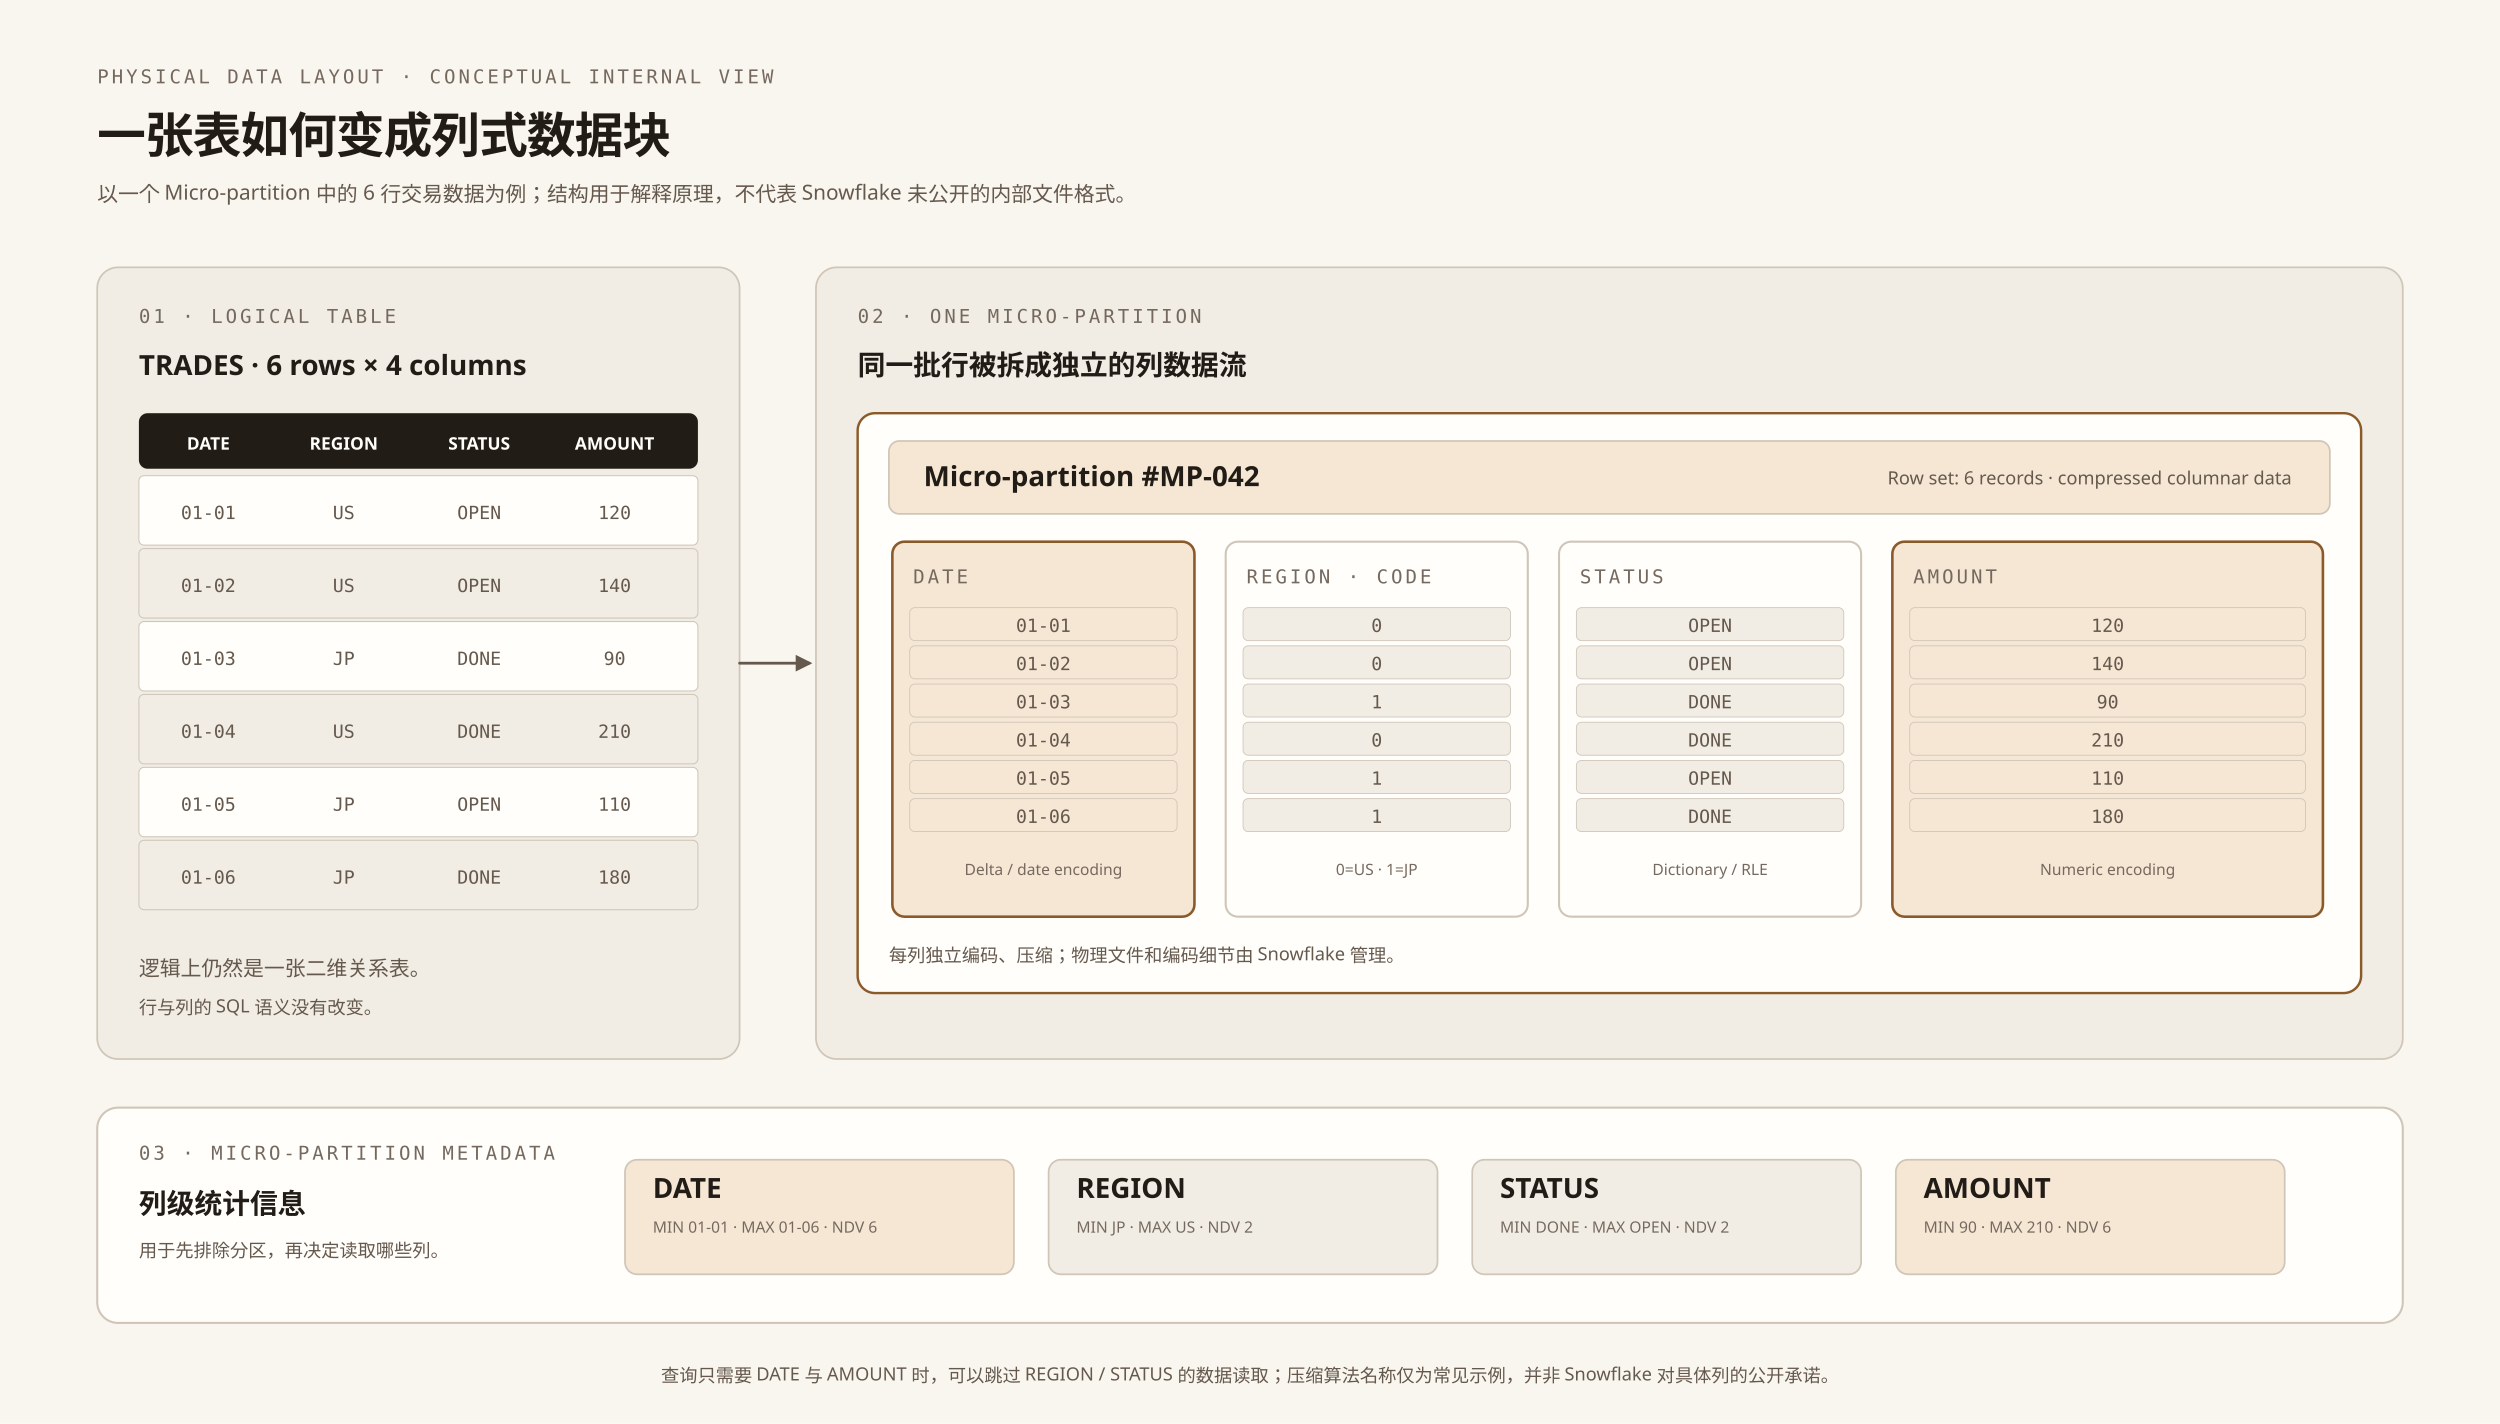
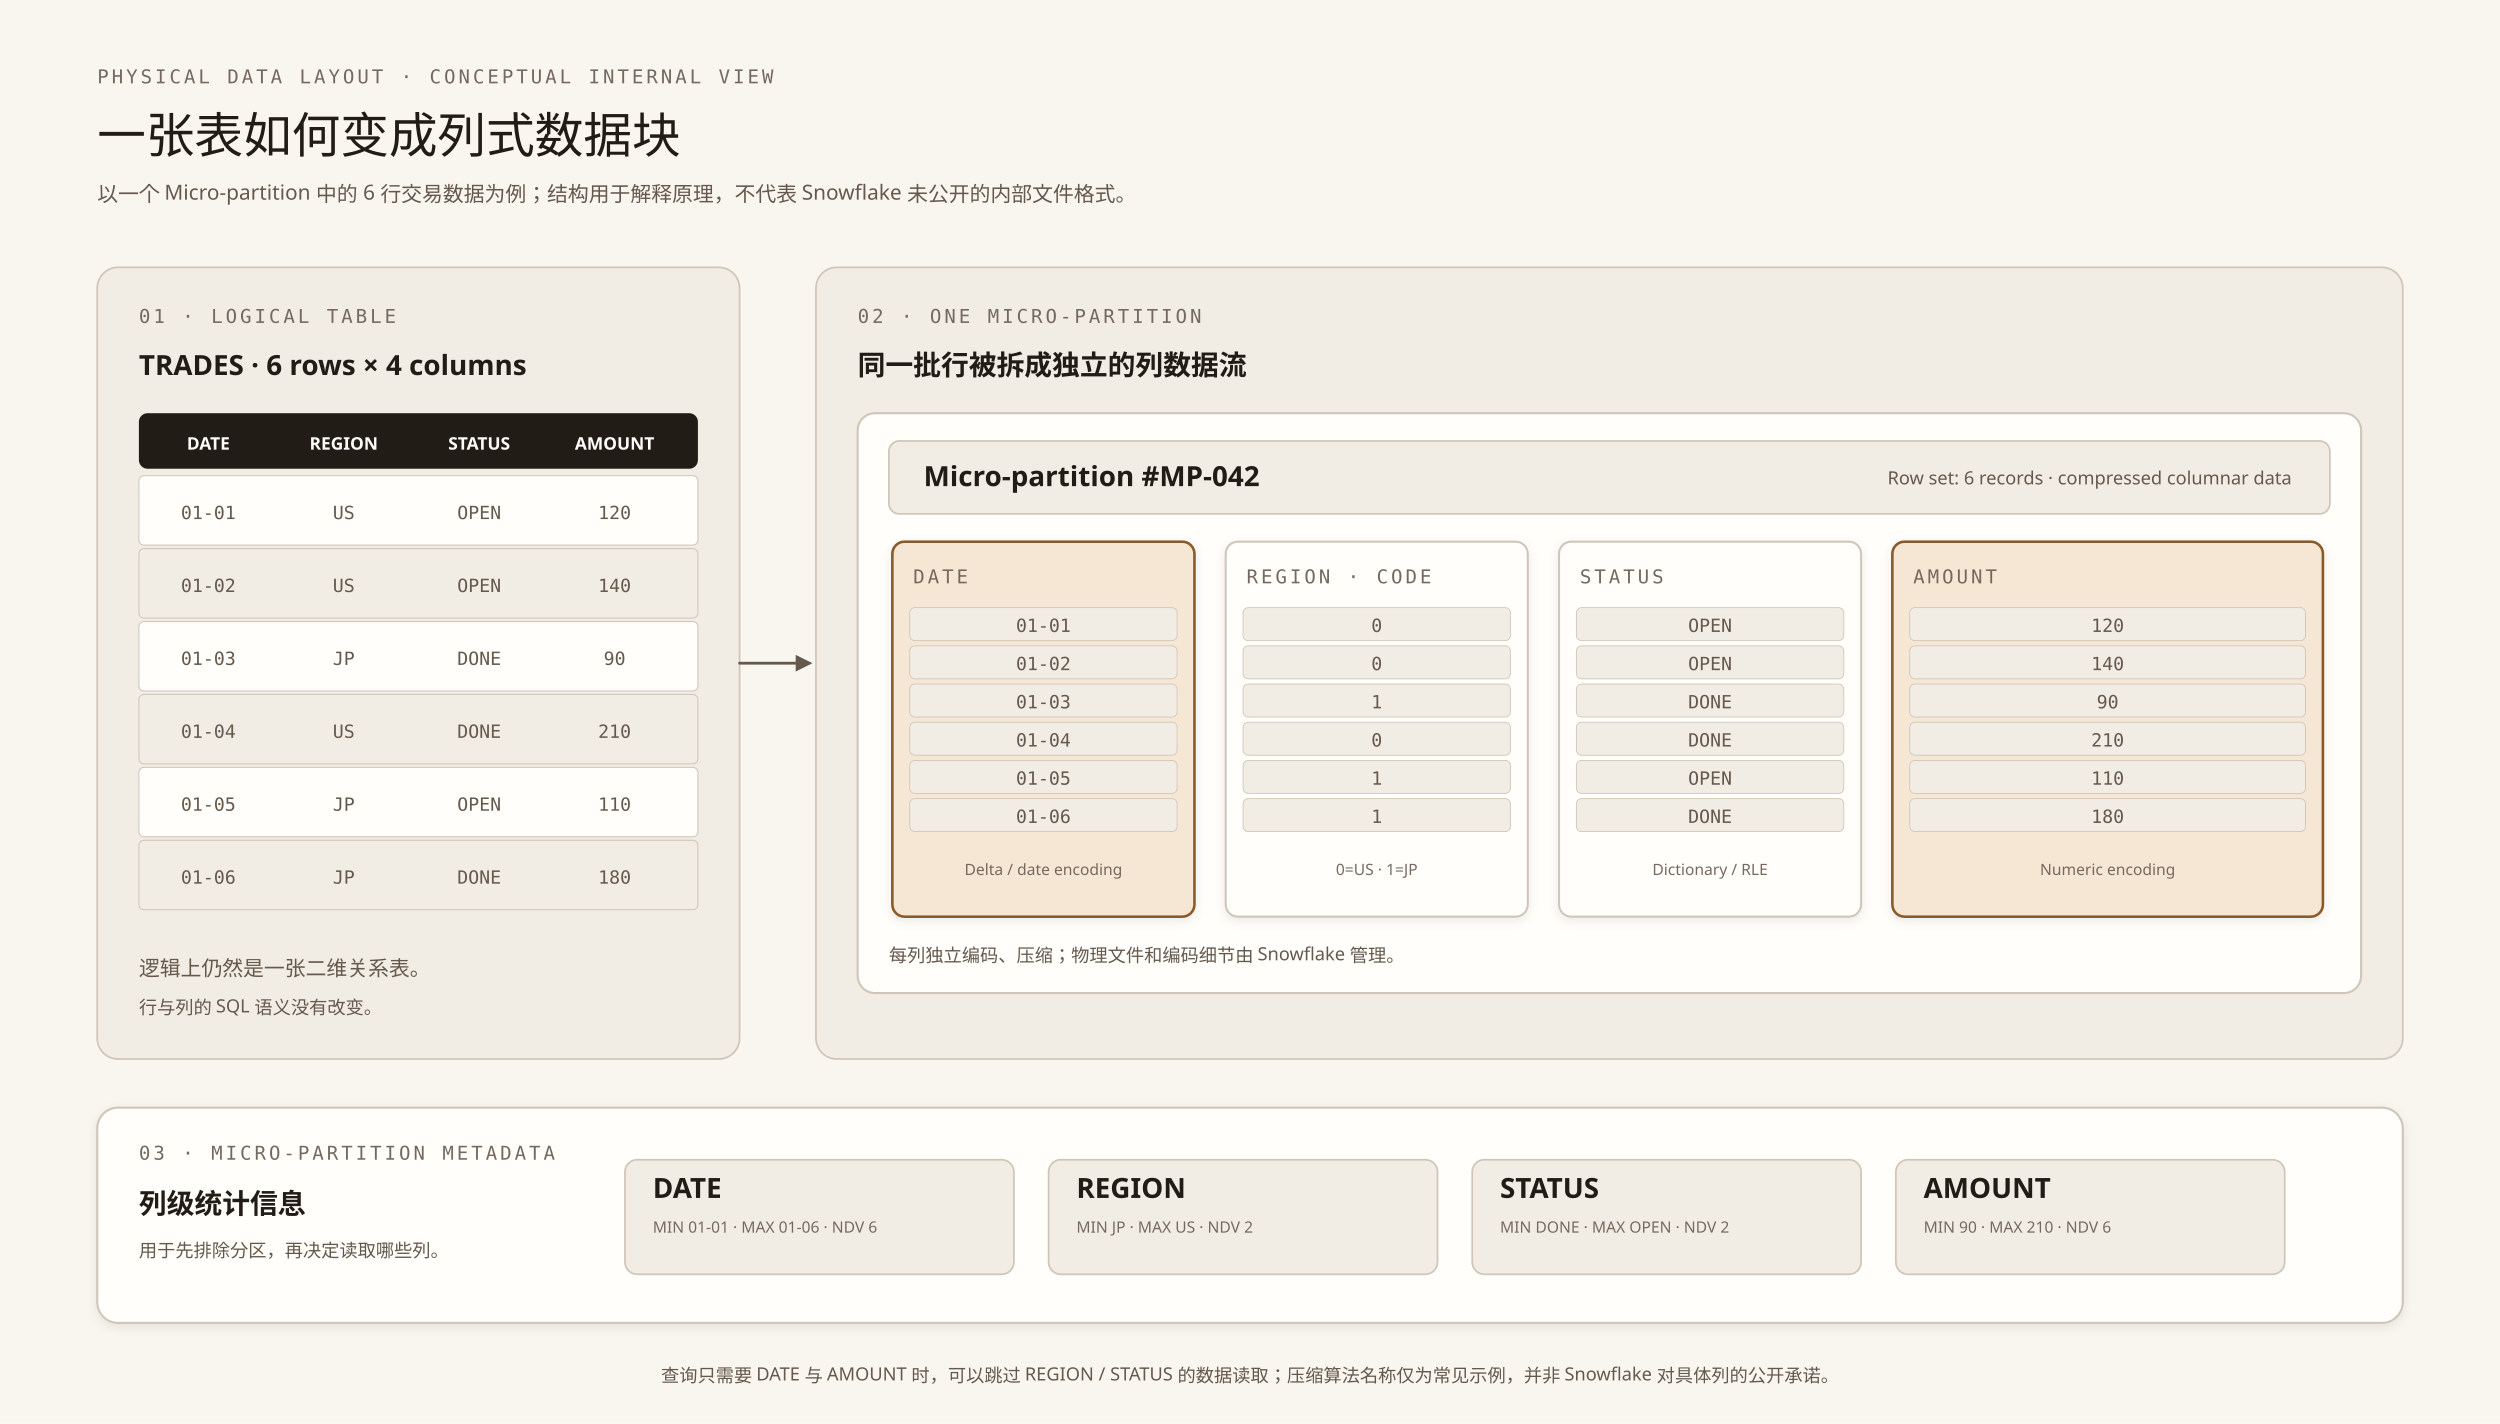
<svg xmlns="http://www.w3.org/2000/svg" width="1440" height="820" viewBox="0 0 1440 820" role="img" aria-labelledby="columnar-layout-internals-title columnar-layout-internals-desc">
  <defs>
    <marker id="arr" viewBox="0 0 10 10" refX="8" refY="5" markerWidth="6" markerHeight="6" orient="auto">
      <path d="M0 0 L10 5 L0 10z" fill="#65584D" />
    </marker>
    <filter id="shadow" x="-10%" y="-10%" width="120%" height="130%">
      <feDropShadow dx="0" dy="2" stdDeviation="3" flood-color="#221C17" flood-opacity=".08" />
    </filter>
  </defs>
  <rect width="100%" height="100%" fill="#F9F6EF" />
  <style>
- text{font-family:'Geist','Noto Sans SC',system-ui,sans-serif;fill:#221C17}
- .mono{font-family:'Geist Mono','Noto Sans SC',monospace}
- .eyebrow{font-family:'Geist Mono','Noto Sans SC',monospace;font-size:11px;letter-spacing:1.7px;fill:#75695F}
- .title{font-size:28px;font-weight:600;letter-spacing:-.5px}
+ text{font-family:'IBM Plex Mono','Noto Sans SC',system-ui,sans-serif;fill:#221C17}
+ .mono{font-family:'IBM Plex Mono','Noto Sans SC',monospace}
+ .eyebrow{font-family:'IBM Plex Mono','Noto Sans SC',monospace;font-size:11px;letter-spacing:1.7px;fill:#75695F}
+ .title{font-size:28px;font-weight:500;letter-spacing:0}
.label{font-size:16px;font-weight:600}
.sub{font-size:12px;fill:#65584D}
.tiny{font-size:10.5px;fill:#65584D}
.micro{font-size:9px;fill:#75695F}.light{fill:#FFFEFA}
.zone{fill:#F1EDE4;stroke:#CFC5B8;stroke-width:1}
.node{fill:#FFFEFA;stroke:#CFC5B8;stroke-width:1.2}
.focus{fill:#F5E7D4;stroke:#8B5A2B;stroke-width:1.5}
.softblue{fill:#DCE5F4;stroke:#AAB9D0;stroke-width:1}
.softgreen{fill:#D8EEE8;stroke:#9EBFB3;stroke-width:1}
.line{fill:none;stroke:#65584D;stroke-width:1.6;stroke-linecap:round;stroke-linejoin:round;marker-end:url(#arr)}
.dash{fill:none;stroke:#75695F;stroke-width:1.4;stroke-dasharray:5 4;marker-end:url(#arr)}
.divider{stroke:#CFC5B8;stroke-width:1}
</style>
  <text x="56" y="48" class="eyebrow">PHYSICAL DATA LAYOUT · CONCEPTUAL INTERNAL VIEW</text>
  <text x="56" y="88" class="title">一张表如何变成列式数据块</text>
  <text x="56" y="116" class="sub">以一个 Micro-partition 中的 6 行交易数据为例；结构用于解释原理，不代表 Snowflake 未公开的内部文件格式。</text>
  <rect x="56" y="154" width="370" height="456" rx="12" class="zone" />
  <text x="80" y="186" class="eyebrow">01 · LOGICAL TABLE</text>
  <text x="80" y="216" class="label">TRADES · 6 rows × 4 columns</text>
  <rect x="80" y="238" width="322" height="32" rx="5" fill="#221C17" />
  <text x="120" y="259" text-anchor="middle" font-size="10" font-weight="600" class="light">DATE</text>
  <text x="198" y="259" text-anchor="middle" font-size="10" font-weight="600" class="light">REGION</text>
  <text x="276" y="259" text-anchor="middle" font-size="10" font-weight="600" class="light">STATUS</text>
  <text x="354" y="259" text-anchor="middle" font-size="10" font-weight="600" class="light">AMOUNT</text>
  <rect x="80" y="274" width="322" height="40" rx="3" fill="#FFFEFA" stroke="#CFC5B8" stroke-width=".6" />
  <text x="120" y="299" text-anchor="middle" class="mono tiny">01-01</text>
  <text x="198" y="299" text-anchor="middle" class="mono tiny">US</text>
  <text x="276" y="299" text-anchor="middle" class="mono tiny">OPEN</text>
  <text x="354" y="299" text-anchor="middle" class="mono tiny">120</text>
  <rect x="80" y="316" width="322" height="40" rx="3" fill="#F1EDE4" stroke="#CFC5B8" stroke-width=".6" />
  <text x="120" y="341" text-anchor="middle" class="mono tiny">01-02</text>
  <text x="198" y="341" text-anchor="middle" class="mono tiny">US</text>
  <text x="276" y="341" text-anchor="middle" class="mono tiny">OPEN</text>
  <text x="354" y="341" text-anchor="middle" class="mono tiny">140</text>
  <rect x="80" y="358" width="322" height="40" rx="3" fill="#FFFEFA" stroke="#CFC5B8" stroke-width=".6" />
  <text x="120" y="383" text-anchor="middle" class="mono tiny">01-03</text>
  <text x="198" y="383" text-anchor="middle" class="mono tiny">JP</text>
  <text x="276" y="383" text-anchor="middle" class="mono tiny">DONE</text>
  <text x="354" y="383" text-anchor="middle" class="mono tiny">90</text>
  <rect x="80" y="400" width="322" height="40" rx="3" fill="#F1EDE4" stroke="#CFC5B8" stroke-width=".6" />
  <text x="120" y="425" text-anchor="middle" class="mono tiny">01-04</text>
  <text x="198" y="425" text-anchor="middle" class="mono tiny">US</text>
  <text x="276" y="425" text-anchor="middle" class="mono tiny">DONE</text>
  <text x="354" y="425" text-anchor="middle" class="mono tiny">210</text>
  <rect x="80" y="442" width="322" height="40" rx="3" fill="#FFFEFA" stroke="#CFC5B8" stroke-width=".6" />
  <text x="120" y="467" text-anchor="middle" class="mono tiny">01-05</text>
  <text x="198" y="467" text-anchor="middle" class="mono tiny">JP</text>
  <text x="276" y="467" text-anchor="middle" class="mono tiny">OPEN</text>
  <text x="354" y="467" text-anchor="middle" class="mono tiny">110</text>
  <rect x="80" y="484" width="322" height="40" rx="3" fill="#F1EDE4" stroke="#CFC5B8" stroke-width=".6" />
  <text x="120" y="509" text-anchor="middle" class="mono tiny">01-06</text>
  <text x="198" y="509" text-anchor="middle" class="mono tiny">JP</text>
  <text x="276" y="509" text-anchor="middle" class="mono tiny">DONE</text>
  <text x="354" y="509" text-anchor="middle" class="mono tiny">180</text>
  <text x="80" y="562" class="sub">逻辑上仍然是一张二维关系表。</text>
  <text x="80" y="584" class="tiny">行与列的 SQL 语义没有改变。</text>
  <path d="M426 382 H466" class="line" />
  <rect x="470" y="154" width="914" height="456" rx="12" class="zone" />
  <text x="494" y="186" class="eyebrow">02 · ONE MICRO-PARTITION</text>
  <text x="494" y="216" class="label">同一批行被拆成独立的列数据流</text>
-   <rect x="494" y="238" width="866" height="334" rx="10" fill="#FFFEFA" stroke="#8B5A2B" stroke-width="1.4" />
-   <rect x="512" y="254" width="830" height="42" rx="6" fill="#F5E7D4" stroke="#CFC5B8" />
+   <rect x="494" y="238" width="866" height="334" rx="10" fill="#FFFEFA" stroke="#CFC5B8" stroke-width="1.2" />
+   <rect x="512" y="254" width="830" height="42" rx="6" fill="#F1EDE4" stroke="#CFC5B8" />
  <text x="532" y="280" class="label">Micro-partition #MP-042</text>
  <text x="1320" y="279" text-anchor="end" class="tiny">Row set: 6 records · compressed columnar data</text>
-   <rect x="514" y="312" width="174" height="216" rx="7" class="focus" />
+   <rect x="514" y="312" width="174" height="216" rx="7" class="focus" filter="url(#shadow)" />
  <text x="526" y="336" class="eyebrow">DATE</text>
-   <rect x="524" y="350" width="154" height="19" rx="3" fill="#F5E7D4" stroke="#CFC5B8" stroke-width=".5" />
+   <rect x="524" y="350" width="154" height="19" rx="3" fill="#F1EDE4" stroke="#CFC5B8" stroke-width=".5" />
  <text x="601" y="364" text-anchor="middle" class="mono tiny">01-01</text>
-   <rect x="524" y="372" width="154" height="19" rx="3" fill="#F5E7D4" stroke="#CFC5B8" stroke-width=".5" />
+   <rect x="524" y="372" width="154" height="19" rx="3" fill="#F1EDE4" stroke="#CFC5B8" stroke-width=".5" />
  <text x="601" y="386" text-anchor="middle" class="mono tiny">01-02</text>
-   <rect x="524" y="394" width="154" height="19" rx="3" fill="#F5E7D4" stroke="#CFC5B8" stroke-width=".5" />
+   <rect x="524" y="394" width="154" height="19" rx="3" fill="#F1EDE4" stroke="#CFC5B8" stroke-width=".5" />
  <text x="601" y="408" text-anchor="middle" class="mono tiny">01-03</text>
-   <rect x="524" y="416" width="154" height="19" rx="3" fill="#F5E7D4" stroke="#CFC5B8" stroke-width=".5" />
+   <rect x="524" y="416" width="154" height="19" rx="3" fill="#F1EDE4" stroke="#CFC5B8" stroke-width=".5" />
  <text x="601" y="430" text-anchor="middle" class="mono tiny">01-04</text>
-   <rect x="524" y="438" width="154" height="19" rx="3" fill="#F5E7D4" stroke="#CFC5B8" stroke-width=".5" />
+   <rect x="524" y="438" width="154" height="19" rx="3" fill="#F1EDE4" stroke="#CFC5B8" stroke-width=".5" />
  <text x="601" y="452" text-anchor="middle" class="mono tiny">01-05</text>
-   <rect x="524" y="460" width="154" height="19" rx="3" fill="#F5E7D4" stroke="#CFC5B8" stroke-width=".5" />
+   <rect x="524" y="460" width="154" height="19" rx="3" fill="#F1EDE4" stroke="#CFC5B8" stroke-width=".5" />
  <text x="601" y="474" text-anchor="middle" class="mono tiny">01-06</text>
  <text x="601" y="504" text-anchor="middle" class="micro">Delta / date encoding</text>
-   <rect x="706" y="312" width="174" height="216" rx="7" class="node" />
+   <rect x="706" y="312" width="174" height="216" rx="7" class="node" filter="url(#shadow)" />
  <text x="718" y="336" class="eyebrow">REGION · CODE</text>
  <rect x="716" y="350" width="154" height="19" rx="3" fill="#F1EDE4" stroke="#CFC5B8" stroke-width=".5" />
  <text x="793" y="364" text-anchor="middle" class="mono tiny">0</text>
  <rect x="716" y="372" width="154" height="19" rx="3" fill="#F1EDE4" stroke="#CFC5B8" stroke-width=".5" />
  <text x="793" y="386" text-anchor="middle" class="mono tiny">0</text>
  <rect x="716" y="394" width="154" height="19" rx="3" fill="#F1EDE4" stroke="#CFC5B8" stroke-width=".5" />
  <text x="793" y="408" text-anchor="middle" class="mono tiny">1</text>
  <rect x="716" y="416" width="154" height="19" rx="3" fill="#F1EDE4" stroke="#CFC5B8" stroke-width=".5" />
  <text x="793" y="430" text-anchor="middle" class="mono tiny">0</text>
  <rect x="716" y="438" width="154" height="19" rx="3" fill="#F1EDE4" stroke="#CFC5B8" stroke-width=".5" />
  <text x="793" y="452" text-anchor="middle" class="mono tiny">1</text>
  <rect x="716" y="460" width="154" height="19" rx="3" fill="#F1EDE4" stroke="#CFC5B8" stroke-width=".5" />
  <text x="793" y="474" text-anchor="middle" class="mono tiny">1</text>
  <text x="793" y="504" text-anchor="middle" class="micro">0=US · 1=JP</text>
-   <rect x="898" y="312" width="174" height="216" rx="7" class="node" />
+   <rect x="898" y="312" width="174" height="216" rx="7" class="node" filter="url(#shadow)" />
  <text x="910" y="336" class="eyebrow">STATUS</text>
  <rect x="908" y="350" width="154" height="19" rx="3" fill="#F1EDE4" stroke="#CFC5B8" stroke-width=".5" />
  <text x="985" y="364" text-anchor="middle" class="mono tiny">OPEN</text>
  <rect x="908" y="372" width="154" height="19" rx="3" fill="#F1EDE4" stroke="#CFC5B8" stroke-width=".5" />
  <text x="985" y="386" text-anchor="middle" class="mono tiny">OPEN</text>
  <rect x="908" y="394" width="154" height="19" rx="3" fill="#F1EDE4" stroke="#CFC5B8" stroke-width=".5" />
  <text x="985" y="408" text-anchor="middle" class="mono tiny">DONE</text>
  <rect x="908" y="416" width="154" height="19" rx="3" fill="#F1EDE4" stroke="#CFC5B8" stroke-width=".5" />
  <text x="985" y="430" text-anchor="middle" class="mono tiny">DONE</text>
  <rect x="908" y="438" width="154" height="19" rx="3" fill="#F1EDE4" stroke="#CFC5B8" stroke-width=".5" />
  <text x="985" y="452" text-anchor="middle" class="mono tiny">OPEN</text>
  <rect x="908" y="460" width="154" height="19" rx="3" fill="#F1EDE4" stroke="#CFC5B8" stroke-width=".5" />
  <text x="985" y="474" text-anchor="middle" class="mono tiny">DONE</text>
  <text x="985" y="504" text-anchor="middle" class="micro">Dictionary / RLE</text>
-   <rect x="1090" y="312" width="248" height="216" rx="7" class="focus" />
+   <rect x="1090" y="312" width="248" height="216" rx="7" class="focus" filter="url(#shadow)" />
  <text x="1102" y="336" class="eyebrow">AMOUNT</text>
-   <rect x="1100" y="350" width="228" height="19" rx="3" fill="#F5E7D4" stroke="#CFC5B8" stroke-width=".5" />
+   <rect x="1100" y="350" width="228" height="19" rx="3" fill="#F1EDE4" stroke="#CFC5B8" stroke-width=".5" />
  <text x="1214" y="364" text-anchor="middle" class="mono tiny">120</text>
-   <rect x="1100" y="372" width="228" height="19" rx="3" fill="#F5E7D4" stroke="#CFC5B8" stroke-width=".5" />
+   <rect x="1100" y="372" width="228" height="19" rx="3" fill="#F1EDE4" stroke="#CFC5B8" stroke-width=".5" />
  <text x="1214" y="386" text-anchor="middle" class="mono tiny">140</text>
-   <rect x="1100" y="394" width="228" height="19" rx="3" fill="#F5E7D4" stroke="#CFC5B8" stroke-width=".5" />
+   <rect x="1100" y="394" width="228" height="19" rx="3" fill="#F1EDE4" stroke="#CFC5B8" stroke-width=".5" />
  <text x="1214" y="408" text-anchor="middle" class="mono tiny">90</text>
-   <rect x="1100" y="416" width="228" height="19" rx="3" fill="#F5E7D4" stroke="#CFC5B8" stroke-width=".5" />
+   <rect x="1100" y="416" width="228" height="19" rx="3" fill="#F1EDE4" stroke="#CFC5B8" stroke-width=".5" />
  <text x="1214" y="430" text-anchor="middle" class="mono tiny">210</text>
-   <rect x="1100" y="438" width="228" height="19" rx="3" fill="#F5E7D4" stroke="#CFC5B8" stroke-width=".5" />
+   <rect x="1100" y="438" width="228" height="19" rx="3" fill="#F1EDE4" stroke="#CFC5B8" stroke-width=".5" />
  <text x="1214" y="452" text-anchor="middle" class="mono tiny">110</text>
-   <rect x="1100" y="460" width="228" height="19" rx="3" fill="#F5E7D4" stroke="#CFC5B8" stroke-width=".5" />
+   <rect x="1100" y="460" width="228" height="19" rx="3" fill="#F1EDE4" stroke="#CFC5B8" stroke-width=".5" />
  <text x="1214" y="474" text-anchor="middle" class="mono tiny">180</text>
  <text x="1214" y="504" text-anchor="middle" class="micro">Numeric encoding</text>
  <text x="512" y="554" class="tiny">每列独立编码、压缩；物理文件和编码细节由 Snowflake 管理。</text>
-   <rect x="56" y="638" width="1328" height="124" rx="12" class="node" />
+   <rect x="56" y="638" width="1328" height="124" rx="12" class="node" filter="url(#shadow)" />
  <text x="80" y="668" class="eyebrow">03 · MICRO-PARTITION METADATA</text>
  <text x="80" y="699" class="label">列级统计信息</text>
  <text x="80" y="724" class="tiny">用于先排除分区，再决定读取哪些列。</text>
-   <rect x="360" y="668" width="224" height="66" rx="7" fill="#F5E7D4" stroke="#CFC5B8" />
+   <rect x="360" y="668" width="224" height="66" rx="7" fill="#F1EDE4" stroke="#CFC5B8" />
  <text x="376" y="690" class="label">DATE</text>
  <text x="376" y="710" class="micro">MIN 01-01   ·   MAX 01-06   ·   NDV 6</text>
  <rect x="604" y="668" width="224" height="66" rx="7" fill="#F1EDE4" stroke="#CFC5B8" />
  <text x="620" y="690" class="label">REGION</text>
  <text x="620" y="710" class="micro">MIN JP   ·   MAX US   ·   NDV 2</text>
  <rect x="848" y="668" width="224" height="66" rx="7" fill="#F1EDE4" stroke="#CFC5B8" />
  <text x="864" y="690" class="label">STATUS</text>
  <text x="864" y="710" class="micro">MIN DONE   ·   MAX OPEN   ·   NDV 2</text>
-   <rect x="1092" y="668" width="224" height="66" rx="7" fill="#F5E7D4" stroke="#CFC5B8" />
+   <rect x="1092" y="668" width="224" height="66" rx="7" fill="#F1EDE4" stroke="#CFC5B8" />
  <text x="1108" y="690" class="label">AMOUNT</text>
  <text x="1108" y="710" class="micro">MIN 90   ·   MAX 210   ·   NDV 6</text>
  <text x="720" y="796" text-anchor="middle" class="tiny">查询只需要 DATE 与 AMOUNT 时，可以跳过 REGION / STATUS 的数据读取；压缩算法名称仅为常见示例，并非 Snowflake 对具体列的公开承诺。</text>
</svg>
